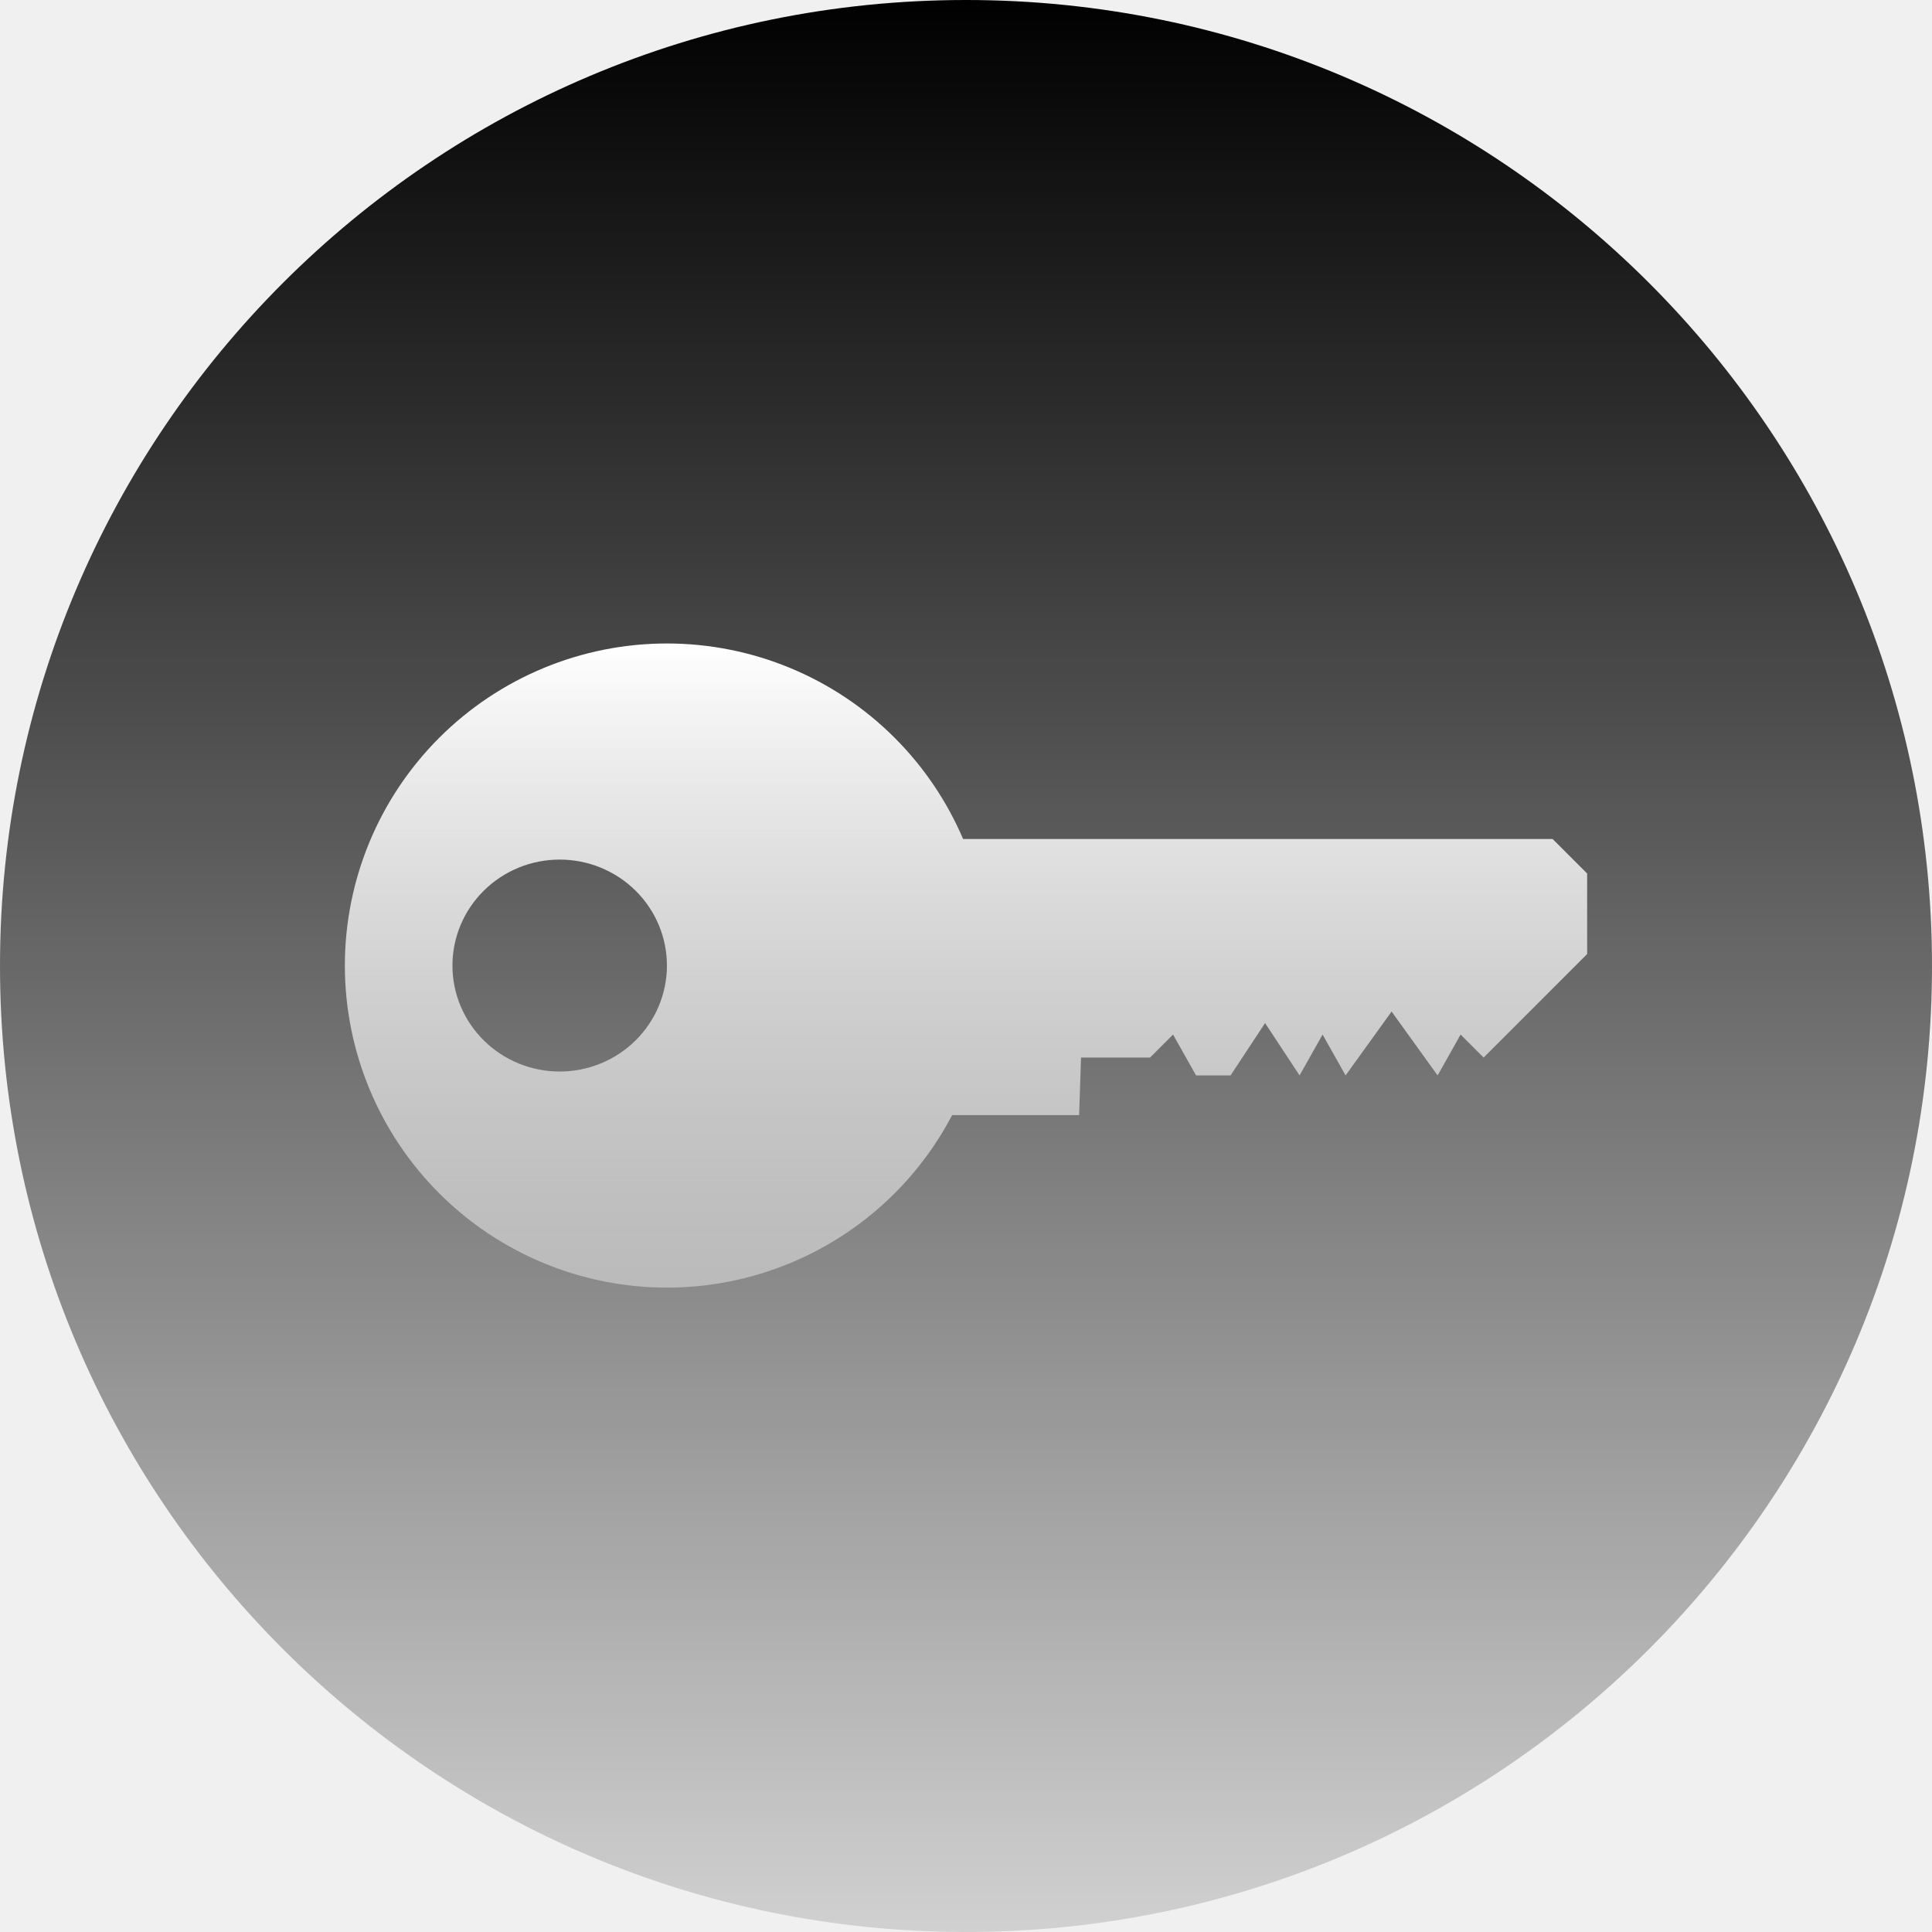
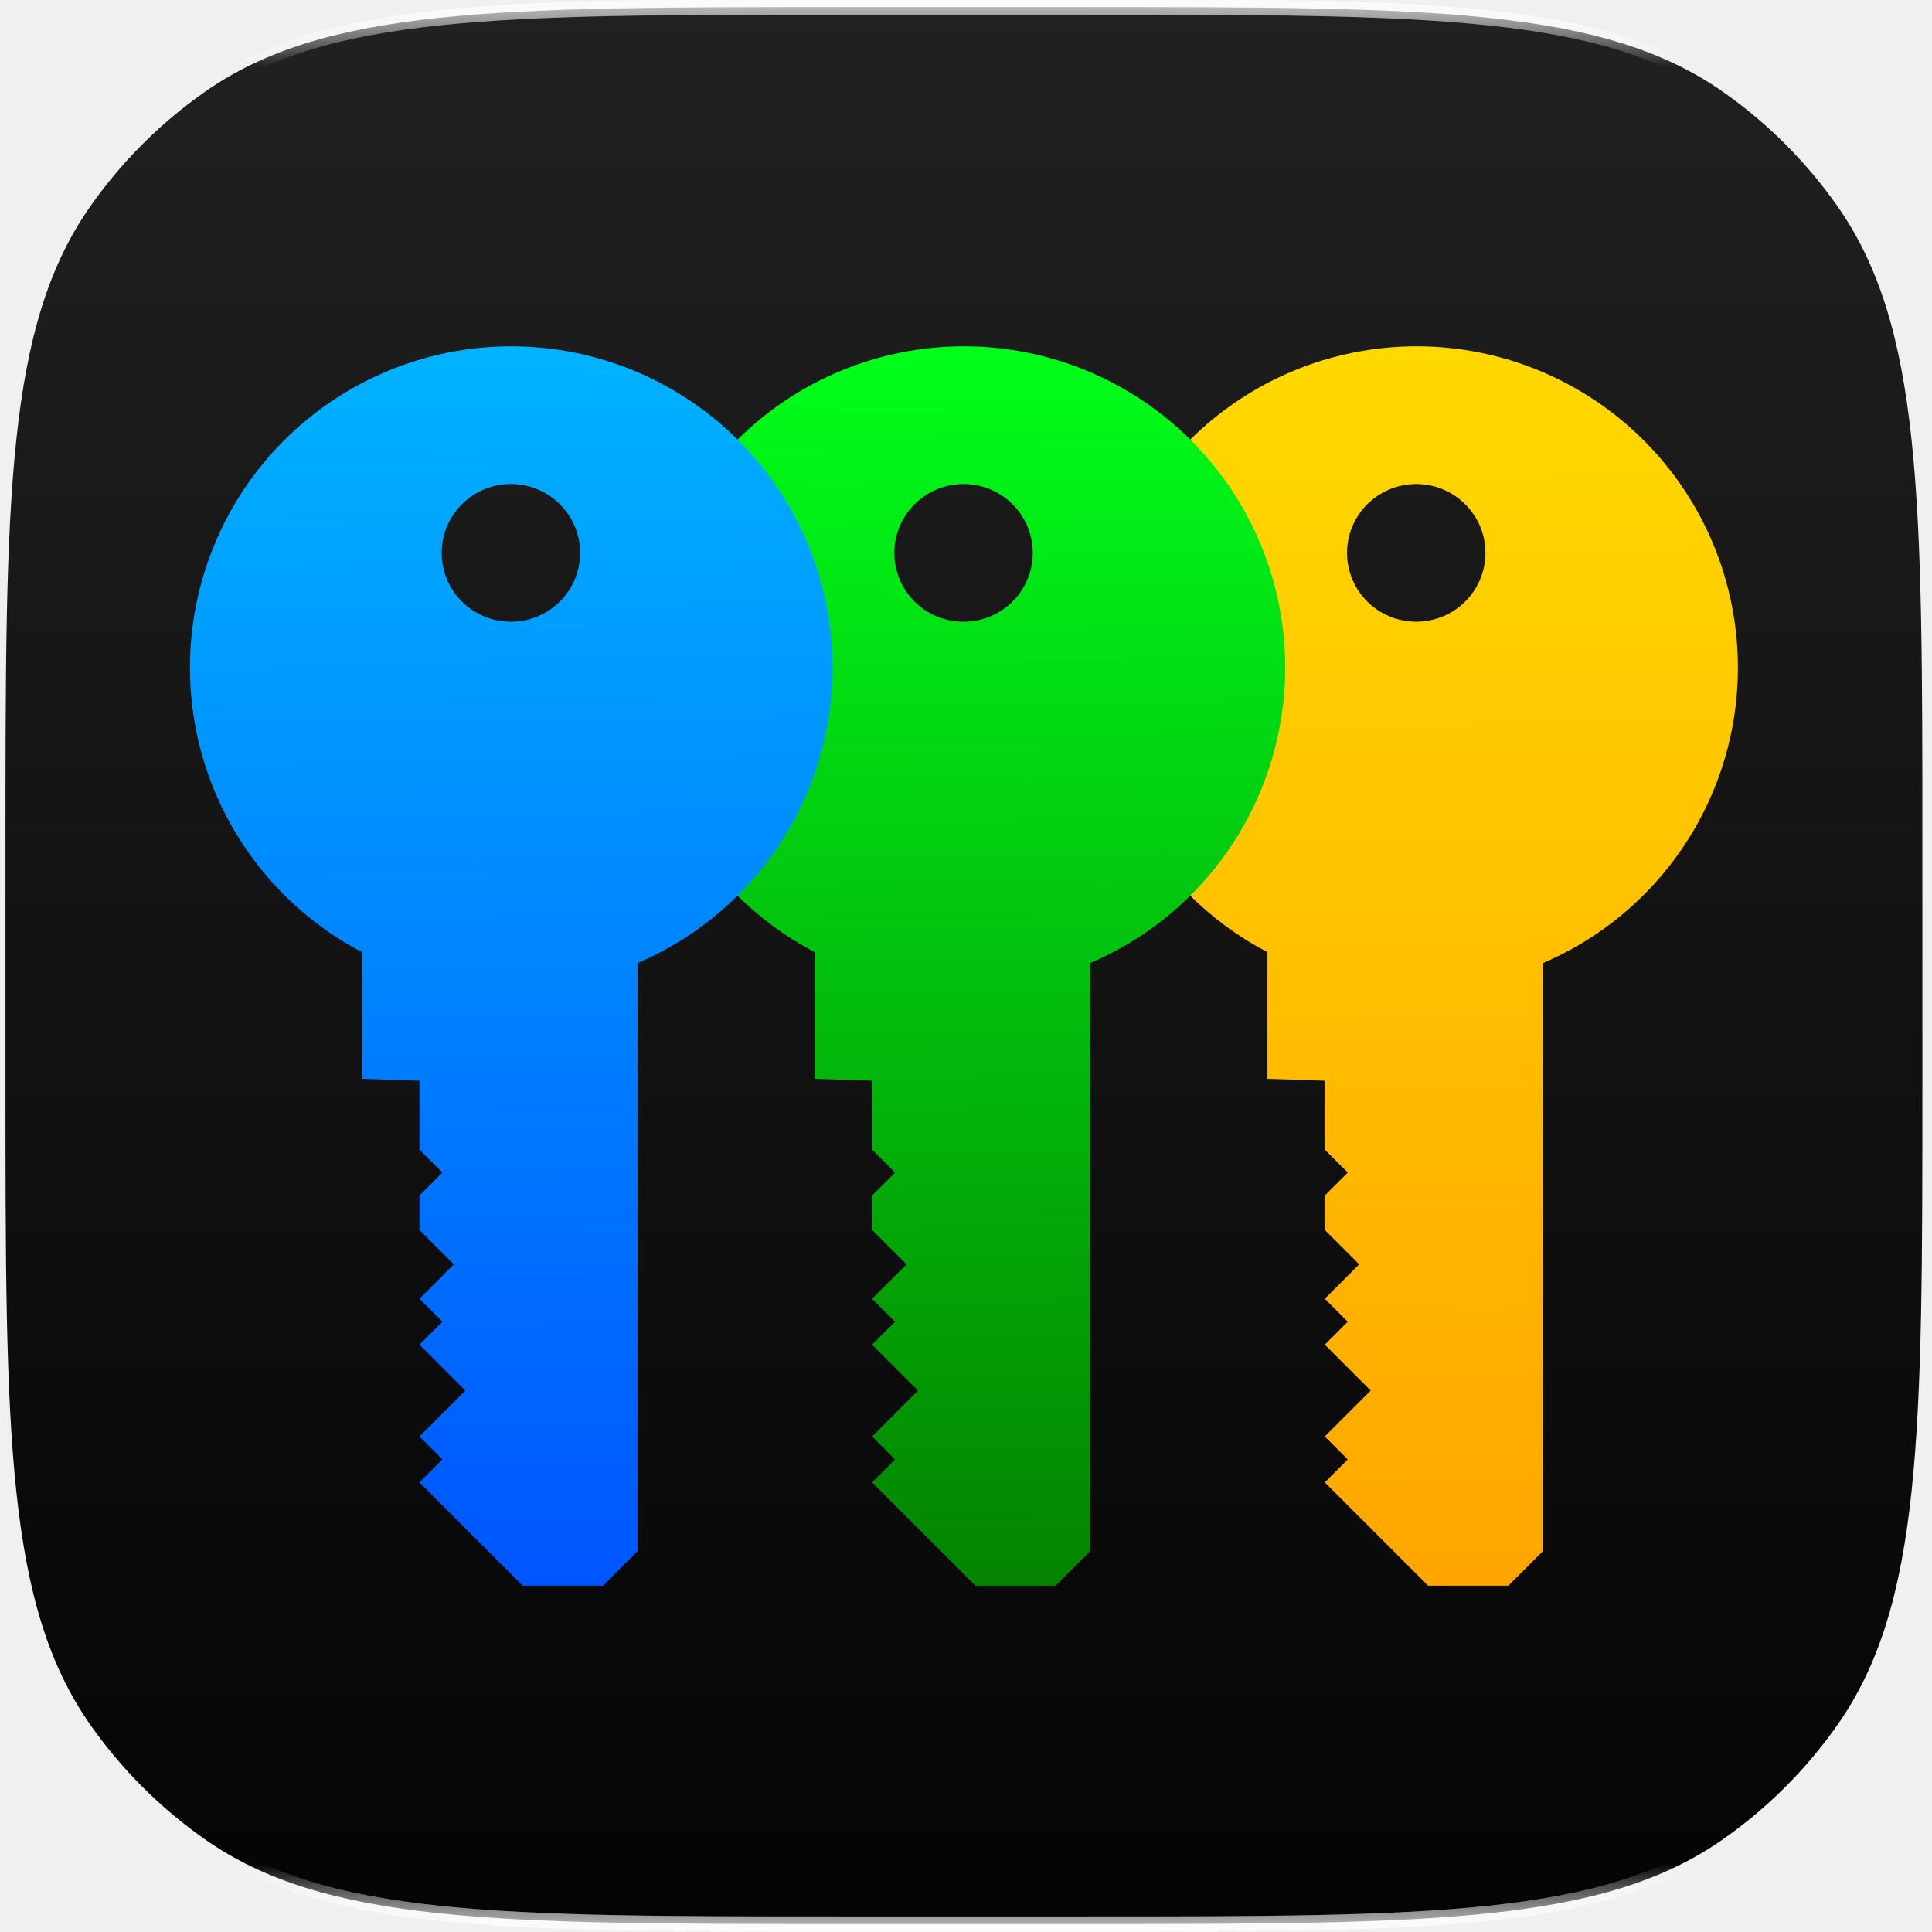
<svg xmlns="http://www.w3.org/2000/svg" width="512" height="512" viewBox="0 0 512 512" fill="none">
-   <g clip-path="url(#clip0_563_149)">
-     <rect width="512" height="512" rx="256" fill="url(#paint0_linear_563_149)" />
-     <path fill-rule="evenodd" clip-rule="evenodd" d="M91.391 255.881C91.391 233.244 100.384 211.535 116.39 195.528C132.397 179.521 154.107 170.528 176.744 170.528C199.38 170.528 221.089 179.521 237.096 195.528C244.872 203.304 250.992 212.427 255.231 222.347H411.464L420.609 231.492V252.83L393.174 280.265L387.077 274.168L380.981 285L368.788 268.072L356.595 285L350.498 274.168L344.401 285L335.256 271.12L326.112 285H316.967L310.87 274.168L304.774 280.265H286.484L285.976 295.507H252.338C248.369 303.078 243.252 310.079 237.096 316.235C221.089 332.241 199.38 341.234 176.744 341.234C154.107 341.234 132.397 332.241 116.39 316.235C100.384 300.228 91.391 278.518 91.391 255.881ZM119.902 255.881C119.902 263.329 122.896 270.474 128.226 275.74C133.556 281.006 140.785 283.966 148.322 283.966C155.86 283.966 163.09 281.007 168.42 275.74C173.75 270.474 176.744 263.329 176.744 255.881C176.744 248.434 173.749 241.29 168.42 236.024C163.09 230.757 155.86 227.799 148.322 227.799C140.785 227.799 133.556 230.758 128.226 236.024C122.896 241.29 119.902 248.433 119.902 255.881Z" fill="url(#paint1_linear_563_149)" />
+   <g clip-path="url(#clip0_597_256)">
+     <path d="M223.731 1.884H287.171C333.257 1.884 367.666 1.887 394.633 4.737C421.564 7.584 440.843 13.253 456.752 24.434C468.467 32.667 478.668 42.868 486.901 54.583C498.082 70.492 503.752 89.771 506.599 116.702C509.449 143.669 509.451 178.078 509.451 224.164V287.604C509.451 333.69 509.449 368.098 506.599 395.065C503.752 421.997 498.082 441.276 486.901 457.185C478.668 468.9 468.467 479.1 456.752 487.334C440.843 498.515 421.564 504.185 394.633 507.031C367.666 509.882 333.257 509.884 287.171 509.884H223.731C177.645 509.884 143.237 509.882 116.27 507.031C89.338 504.185 70.059 498.515 54.15 487.334C42.435 479.1 32.235 468.9 24.001 457.185C12.82 441.276 7.151 421.997 4.305 395.065C1.454 368.098 1.451 333.69 1.451 287.604V224.164C1.451 178.078 1.454 143.669 4.305 116.702C7.151 89.771 12.82 70.492 24.001 54.583C32.235 42.868 42.435 32.667 54.15 24.434C70.059 13.253 89.338 7.584 116.27 4.737C143.237 1.887 177.645 1.884 223.731 1.884Z" fill="url(#paint0_linear_597_256)" />
+     <path d="M223.731 1.884H287.171C333.257 1.884 367.666 1.887 394.633 4.737C421.564 7.584 440.843 13.253 456.752 24.434C468.467 32.667 478.668 42.868 486.901 54.583C498.082 70.492 503.752 89.771 506.599 116.702C509.449 143.669 509.451 178.078 509.451 224.164V287.604C509.451 333.69 509.449 368.098 506.599 395.065C503.752 421.997 498.082 441.276 486.901 457.185C478.668 468.9 468.467 479.1 456.752 487.334C440.843 498.515 421.564 504.185 394.633 507.031C367.666 509.882 333.257 509.884 287.171 509.884H223.731C177.645 509.884 143.237 509.882 116.27 507.031C89.338 504.185 70.059 498.515 54.15 487.334C42.435 479.1 32.235 468.9 24.001 457.185C12.82 441.276 7.151 421.997 4.305 395.065C1.454 368.098 1.451 333.69 1.451 287.604V224.164C1.451 178.078 1.454 143.669 4.305 116.702C7.151 89.771 12.82 70.492 24.001 54.583C32.235 42.868 42.435 32.667 54.15 24.434C70.059 13.253 89.338 7.584 116.27 4.737C143.237 1.887 177.645 1.884 223.731 1.884Z" stroke="url(#paint1_linear_597_256)" stroke-width="4" />
+     <path d="M223.731 1.884H287.171C333.257 1.884 367.666 1.887 394.633 4.737C421.564 7.584 440.843 13.253 456.752 24.434C468.467 32.667 478.668 42.868 486.901 54.583C498.082 70.492 503.752 89.771 506.599 116.702C509.449 143.669 509.451 178.078 509.451 224.164V287.604C509.451 333.69 509.449 368.098 506.599 395.065C503.752 421.997 498.082 441.276 486.901 457.185C478.668 468.9 468.467 479.1 456.752 487.334C440.843 498.515 421.564 504.185 394.633 507.031C367.666 509.882 333.257 509.884 287.171 509.884H223.731C177.645 509.884 143.237 509.882 116.27 507.031C89.338 504.185 70.059 498.515 54.15 487.334C42.435 479.1 32.235 468.9 24.001 457.185C12.82 441.276 7.151 421.997 4.305 395.065C1.454 368.098 1.451 333.69 1.451 287.604V224.164C1.451 178.078 1.454 143.669 4.305 116.702C7.151 89.771 12.82 70.492 24.001 54.583C32.235 42.868 42.435 32.667 54.15 24.434C70.059 13.253 89.338 7.584 116.27 4.737C143.237 1.887 177.645 1.884 223.731 1.884Z" stroke="url(#paint2_linear_597_256)" stroke-width="4" />
+     <path d="M223.731 1.884H287.171C333.257 1.884 367.666 1.887 394.633 4.737C421.564 7.584 440.843 13.253 456.752 24.434C468.467 32.667 478.668 42.868 486.901 54.583C498.082 70.492 503.752 89.771 506.599 116.702C509.449 143.669 509.451 178.078 509.451 224.164V287.604C509.451 333.69 509.449 368.098 506.599 395.065C503.752 421.997 498.082 441.276 486.901 457.185C478.668 468.9 468.467 479.1 456.752 487.334C440.843 498.515 421.564 504.185 394.633 507.031C367.666 509.882 333.257 509.884 287.171 509.884H223.731C177.645 509.884 143.237 509.882 116.27 507.031C89.338 504.185 70.059 498.515 54.15 487.334C42.435 479.1 32.235 468.9 24.001 457.185C12.82 441.276 7.151 421.997 4.305 395.065C1.454 368.098 1.451 333.69 1.451 287.604V224.164C1.451 178.078 1.454 143.669 4.305 116.702C7.151 89.771 12.82 70.492 24.001 54.583C32.235 42.868 42.435 32.667 54.15 24.434C70.059 13.253 89.338 7.584 116.27 4.737C143.237 1.887 177.645 1.884 223.731 1.884Z" stroke="url(#paint3_linear_597_256)" stroke-width="4" />
+     <path d="M223.731 1.884H287.171C333.257 1.884 367.666 1.887 394.633 4.737C421.564 7.584 440.843 13.253 456.752 24.434C468.467 32.667 478.668 42.868 486.901 54.583C498.082 70.492 503.752 89.771 506.599 116.702C509.449 143.669 509.451 178.078 509.451 224.164V287.604C509.451 333.69 509.449 368.098 506.599 395.065C503.752 421.997 498.082 441.276 486.901 457.185C478.668 468.9 468.467 479.1 456.752 487.334C440.843 498.515 421.564 504.185 394.633 507.031C367.666 509.882 333.257 509.884 287.171 509.884H223.731C177.645 509.884 143.237 509.882 116.27 507.031C89.338 504.185 70.059 498.515 54.15 487.334C42.435 479.1 32.235 468.9 24.001 457.185C12.82 441.276 7.151 421.997 4.305 395.065C1.454 368.098 1.451 333.69 1.451 287.604V224.164C1.451 178.078 1.454 143.669 4.305 116.702C7.151 89.771 12.82 70.492 24.001 54.583C32.235 42.868 42.435 32.667 54.15 24.434C70.059 13.253 89.338 7.584 116.27 4.737C143.237 1.887 177.645 1.884 223.731 1.884Z" stroke="url(#paint4_linear_597_256)" stroke-width="4" />
+     <path fill-rule="evenodd" clip-rule="evenodd" d="M375.415 91.78C397.999 91.78 419.657 100.752 435.626 116.72C451.595 132.689 460.567 154.348 460.567 176.931C460.567 199.514 451.595 221.172 435.626 237.141C427.868 244.898 418.767 251.004 408.87 255.233V411.097L399.747 420.22H378.459L351.089 392.85L357.171 386.767L351.089 380.685L363.254 368.521L351.089 356.357L357.171 350.275L351.089 344.192L360.213 335.069L351.089 325.946V316.823L357.171 310.741L351.089 304.658V286.411L335.883 285.905V252.346C328.33 248.387 321.346 243.282 315.204 237.141C299.235 221.172 290.264 199.514 290.264 176.931C290.264 154.348 299.235 132.689 315.204 116.72C331.173 100.752 352.832 91.78 375.415 91.78ZM375.321 128.274C370.456 128.274 365.79 130.196 362.35 133.618C358.911 137.04 356.978 141.68 356.978 146.519C356.978 151.359 358.91 156 362.35 159.422C365.79 162.844 370.456 164.766 375.321 164.766C380.185 164.766 384.85 162.844 388.29 159.422C391.73 156 393.662 151.359 393.662 146.519C393.662 141.68 391.73 137.04 388.29 133.618C384.85 130.196 380.185 128.274 375.321 128.274Z" fill="url(#paint5_linear_597_256)" />
+     <path fill-rule="evenodd" clip-rule="evenodd" d="M255.448 91.78C278.032 91.78 299.69 100.752 315.659 116.72C331.628 132.689 340.6 154.348 340.6 176.931C340.6 199.514 331.628 221.172 315.659 237.141C307.901 244.898 298.8 251.004 288.903 255.233V411.097L279.78 420.22H258.493L231.122 392.85L237.205 386.767L231.122 380.685L243.287 368.521L231.122 356.357L237.205 350.275L231.122 344.192L240.246 335.069L231.122 325.946V316.823L237.205 310.741L231.122 304.658V286.411L215.916 285.905V252.346C208.363 248.387 201.379 243.282 195.238 237.141C179.269 221.172 170.297 199.514 170.297 176.931C170.297 154.348 179.269 132.689 195.238 116.72C211.207 100.752 232.865 91.78 255.448 91.78ZM255.354 128.274C250.489 128.274 245.823 130.196 242.383 133.618C238.944 137.04 237.011 141.68 237.011 146.519C237.011 151.359 238.944 156 242.383 159.422C245.823 162.844 250.489 164.766 255.354 164.766C260.218 164.766 264.884 162.844 268.323 159.422C271.763 156 273.695 151.359 273.695 146.519C273.695 141.68 271.763 137.04 268.323 133.618C264.884 130.196 260.218 128.274 255.354 128.274Z" fill="url(#paint6_linear_597_256)" />
+     <path fill-rule="evenodd" clip-rule="evenodd" d="M135.487 91.78C158.071 91.78 179.729 100.752 195.698 116.72C211.667 132.689 220.639 154.348 220.639 176.931C220.639 199.514 211.667 221.172 195.698 237.141C187.94 244.898 178.84 251.004 168.942 255.233V411.097L159.819 420.22H138.532L111.161 392.85L117.244 386.767L111.161 380.685L123.326 368.521L111.161 356.357L117.244 350.275L111.161 344.192L120.285 335.069L111.161 325.946V316.823L117.244 310.741L111.161 304.658V286.411L95.956 285.905V252.346C88.402 248.387 81.418 243.282 75.277 237.141C59.308 221.172 50.336 199.514 50.336 176.931C50.336 154.348 59.308 132.689 75.277 116.72C91.246 100.752 112.904 91.78 135.487 91.78ZM135.393 128.274C130.528 128.274 125.862 130.196 122.422 133.618C118.983 137.04 117.05 141.68 117.05 146.519C117.05 151.359 118.983 156 122.422 159.422C125.862 162.844 130.528 164.766 135.393 164.766C140.257 164.766 144.923 162.844 148.362 159.422C151.802 156 153.734 151.359 153.734 146.519C153.734 141.68 151.802 137.04 148.362 133.618C144.923 130.196 140.257 128.274 135.393 128.274Z" fill="url(#paint7_linear_597_256)" />
  </g>
  <defs>
-     <linearGradient id="paint0_linear_563_149" x1="256" y1="0" x2="256" y2="512" gradientUnits="userSpaceOnUse">
-       <stop />
-       <stop offset="1" stop-opacity="0.13" />
+     <linearGradient id="paint0_linear_597_256" x1="255.451" y1="-0.116" x2="255.451" y2="511.884" gradientUnits="userSpaceOnUse">
+       <stop stop-color="#212121" />
+       <stop offset="1" stop-color="#040404" />
    </linearGradient>
-     <linearGradient id="paint1_linear_563_149" x1="256" y1="170.528" x2="256" y2="341.234" gradientUnits="userSpaceOnUse">
-       <stop stop-color="white" />
-       <stop offset="1" stop-color="white" stop-opacity="0.41" />
+     <linearGradient id="paint1_linear_597_256" x1="255.451" y1="-0.116" x2="255.451" y2="511.884" gradientUnits="userSpaceOnUse">
+       <stop stop-color="white" stop-opacity="0.48" />
+       <stop offset="0.035" stop-color="white" stop-opacity="0" />
    </linearGradient>
-     <clipPath id="clip0_563_149">
-       <rect width="512" height="512" rx="256" fill="white" />
+     <linearGradient id="paint2_linear_597_256" x1="255.451" y1="511.884" x2="255.451" y2="-0.116" gradientUnits="userSpaceOnUse">
+       <stop stop-color="white" stop-opacity="0.48" />
+       <stop offset="0.035" stop-color="white" stop-opacity="0" />
+     </linearGradient>
+     <linearGradient id="paint3_linear_597_256" x1="255.451" y1="-0.116" x2="255.451" y2="511.884" gradientUnits="userSpaceOnUse">
+       <stop stop-color="white" stop-opacity="0.48" />
+       <stop offset="0.035" stop-color="white" stop-opacity="0" />
+     </linearGradient>
+     <linearGradient id="paint4_linear_597_256" x1="255.451" y1="511.884" x2="255.451" y2="-0.116" gradientUnits="userSpaceOnUse">
+       <stop stop-color="white" stop-opacity="0.48" />
+       <stop offset="0.035" stop-color="white" stop-opacity="0" />
+     </linearGradient>
+     <linearGradient id="paint5_linear_597_256" x1="375" y1="420.22" x2="370.34" y2="91.841" gradientUnits="userSpaceOnUse">
+       <stop stop-color="#FFA600" />
+       <stop offset="1" stop-color="#FFD900" />
+     </linearGradient>
+     <linearGradient id="paint6_linear_597_256" x1="255.033" y1="420.22" x2="250.373" y2="91.841" gradientUnits="userSpaceOnUse">
+       <stop stop-color="#048300" />
+       <stop offset="1" stop-color="#00FF1A" />
+     </linearGradient>
+     <linearGradient id="paint7_linear_597_256" x1="135.072" y1="420.22" x2="130.412" y2="91.841" gradientUnits="userSpaceOnUse">
+       <stop stop-color="#0055FF" />
+       <stop offset="1" stop-color="#00B3FF" />
+     </linearGradient>
+     <clipPath id="clip0_597_256">
+       <rect width="512" height="512" fill="white" />
    </clipPath>
  </defs>
</svg>
